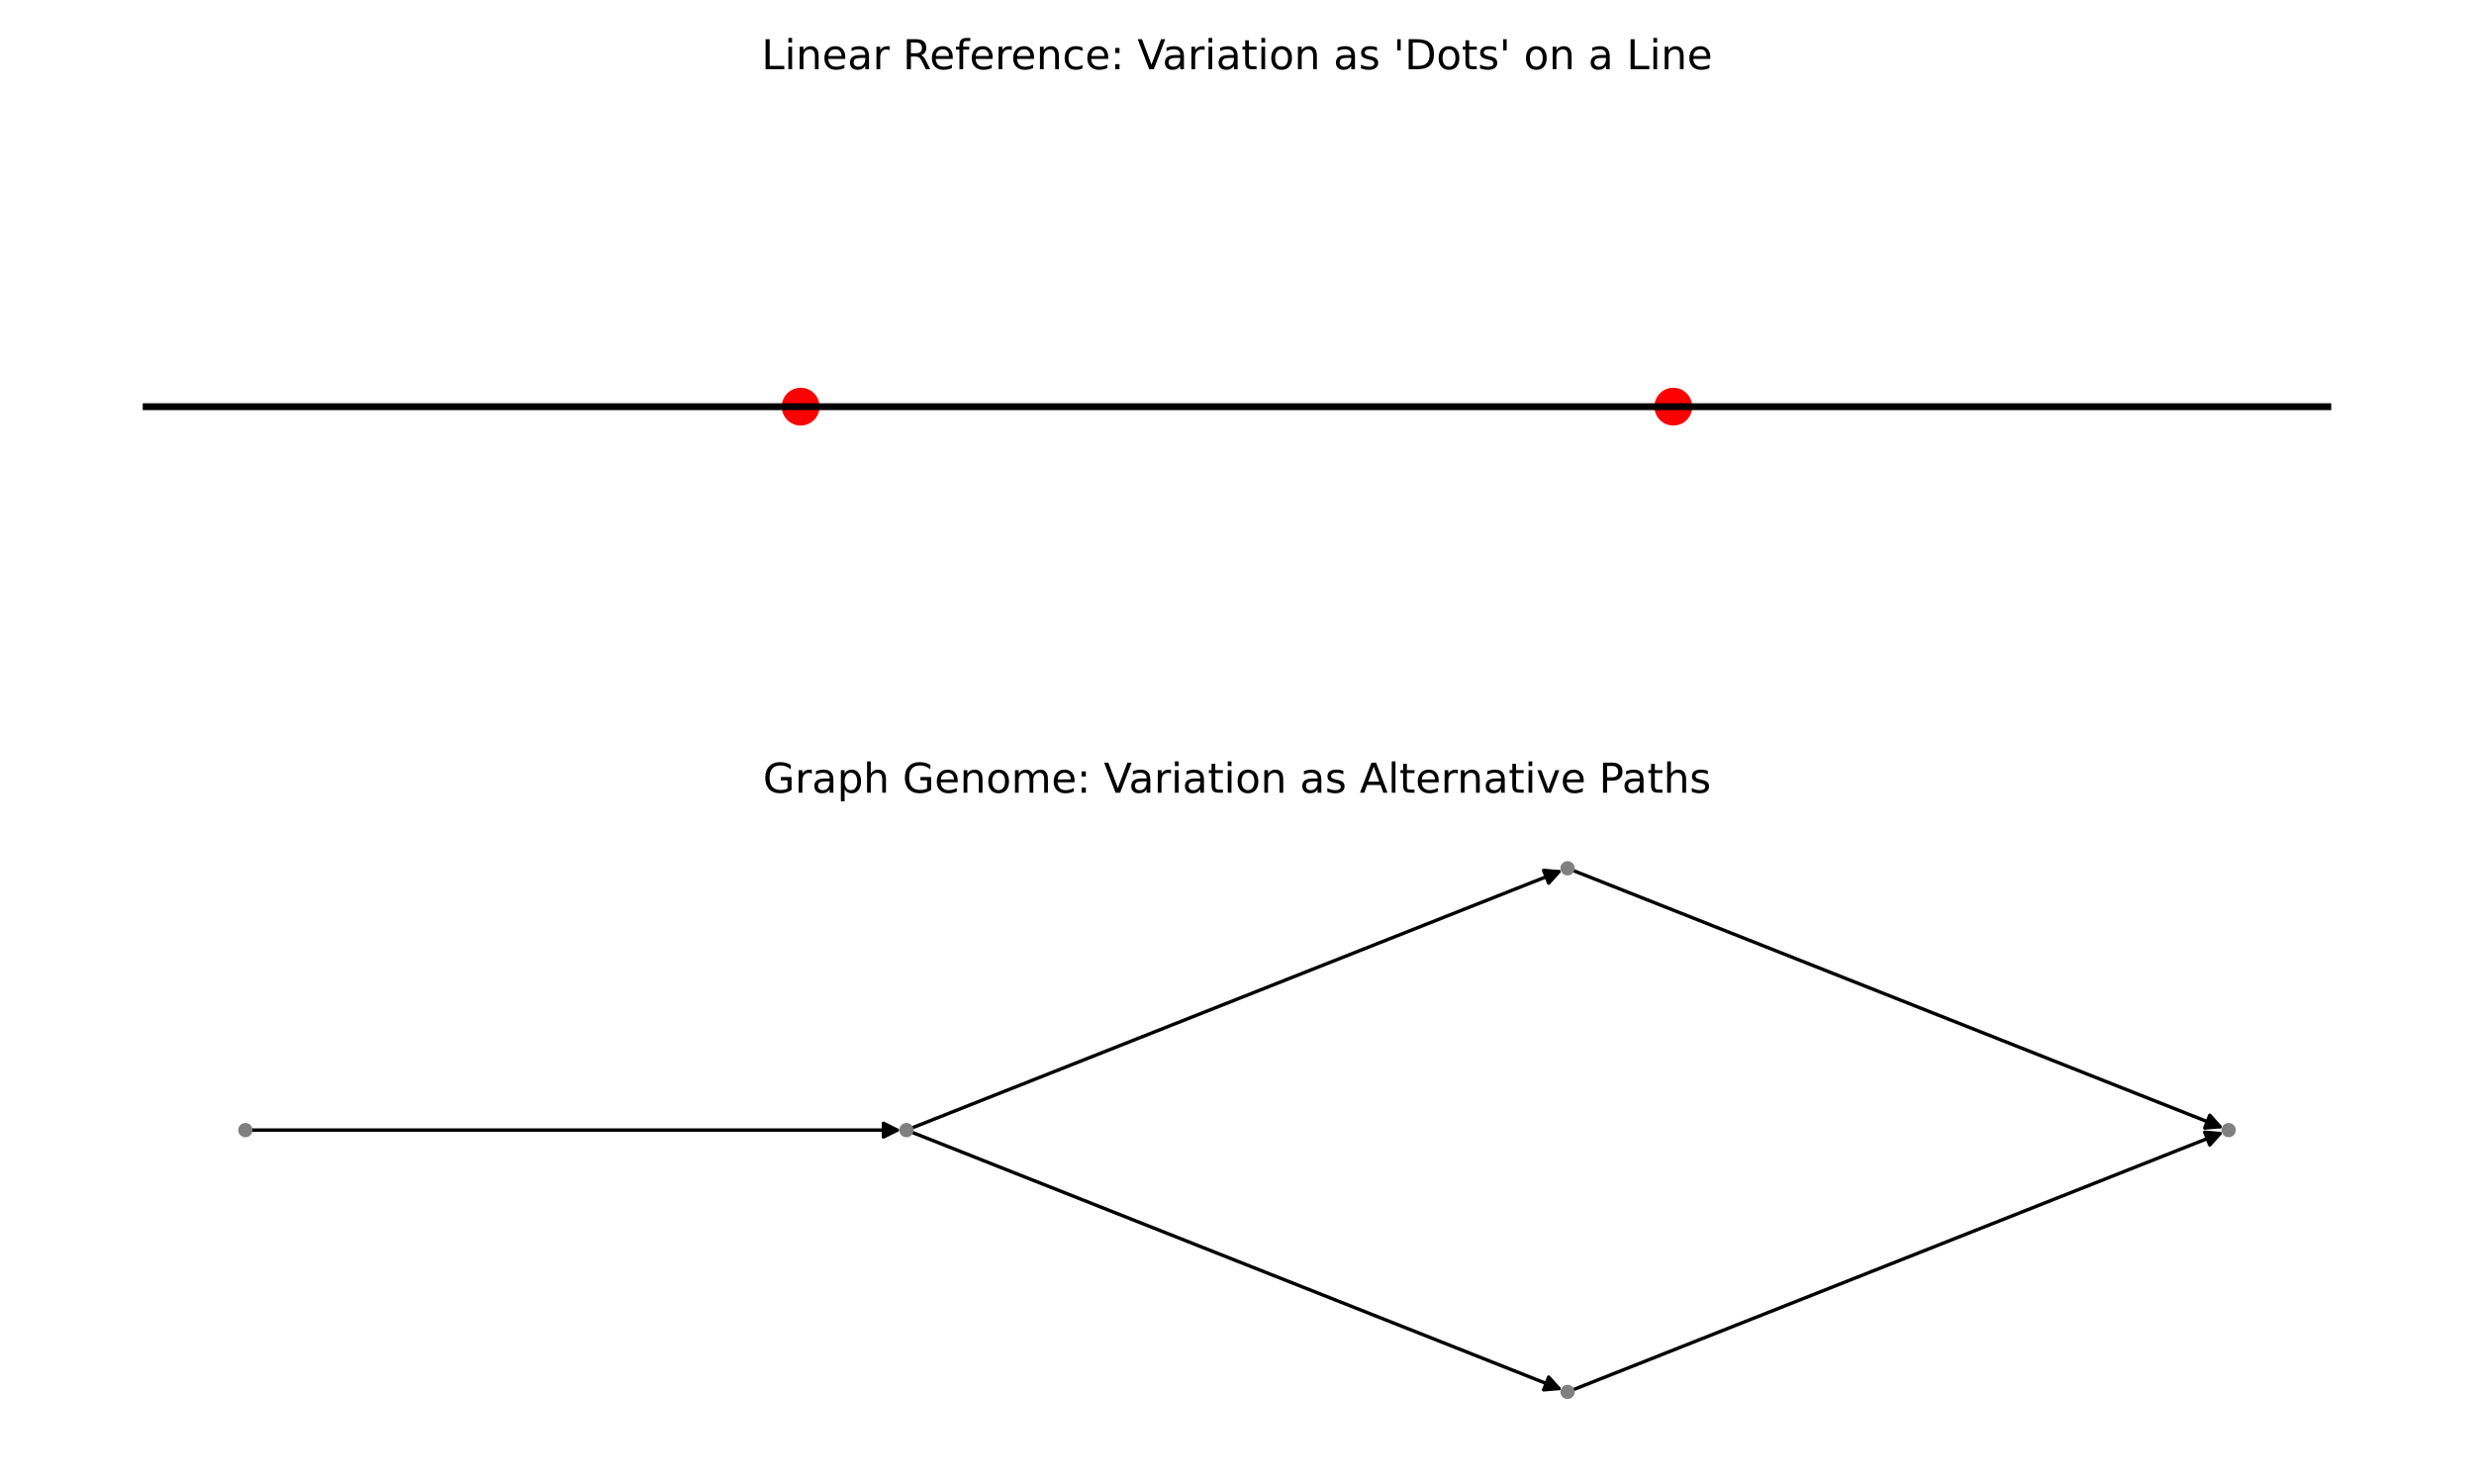
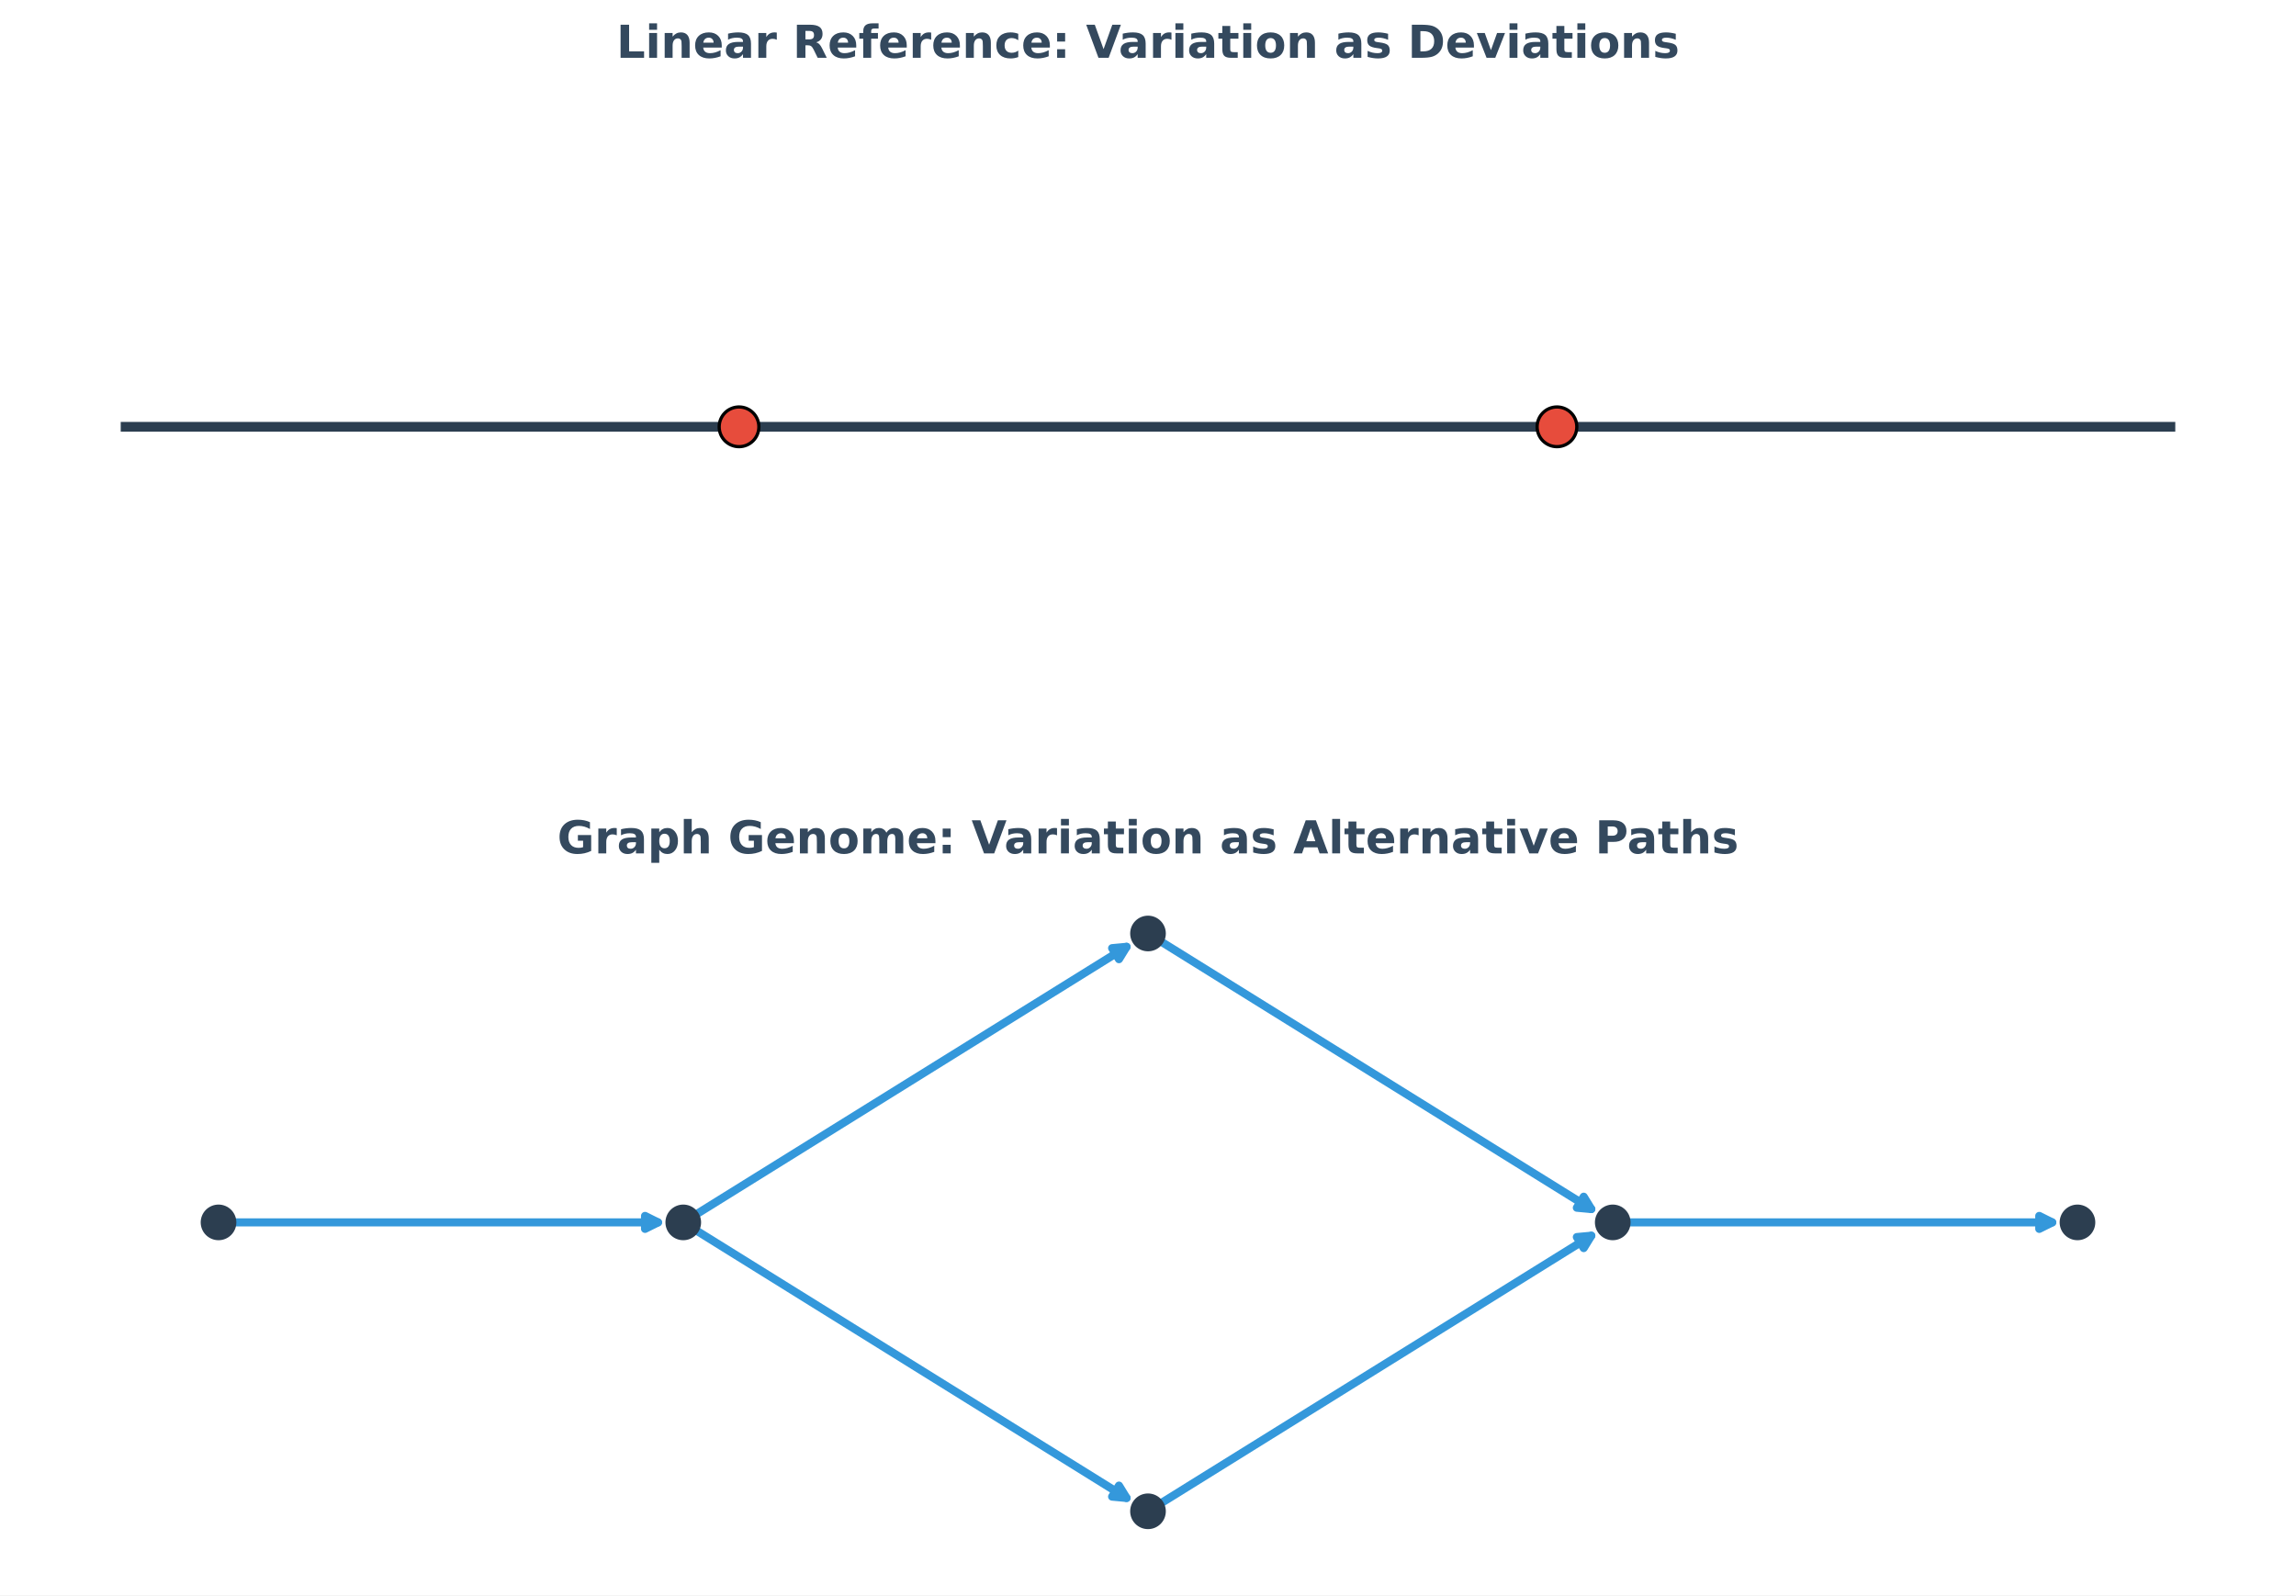
- <svg xmlns="http://www.w3.org/2000/svg" xmlns:xlink="http://www.w3.org/1999/xlink" width="720pt" height="432pt" viewBox="0 0 720 432" version="1.1">
+ <svg xmlns="http://www.w3.org/2000/svg" xmlns:xlink="http://www.w3.org/1999/xlink" width="708.48pt" height="492.318pt" viewBox="0 0 708.48 492.318" version="1.1">
  <defs>
    <style type="text/css">*{stroke-linejoin: round; stroke-linecap: butt}</style>
  </defs>
  <g id="figure_1">
    <g id="patch_1">
-       <path d="M 0 432  L 720 432  L 720 0  L 0 0  z " style="fill: #ffffff" />
+       <path d="M 0 492.318  L 708.48 492.318  L 708.48 0  L 0 0  z " style="fill: #ffffff" />
    </g>
    <g id="axes_1">
+       <g id="line2d_1">
+         <path d="M 38.749 131.718  L 669.731 131.718  " clip-path="url(#pd7828f6d5e)" style="fill: none; stroke: #2c3e50; stroke-width: 3; stroke-linecap: square" />
+       </g>
      <g id="PathCollection_1">
        <defs>
-           <path id="m33a88843bc" d="M 0 5  C 1.326 5 2.598 4.473 3.536 3.536  C 4.473 2.598 5 1.326 5 0  C 5 -1.326 4.473 -2.598 3.536 -3.536  C 2.598 -4.473 1.326 -5 0 -5  C -1.326 -5 -2.598 -4.473 -3.536 -3.536  C -4.473 -2.598 -5 -1.326 -5 0  C -5 1.326 -4.473 2.598 -3.536 3.536  C -2.598 4.473 -1.326 5 0 5  z " style="stroke: #ff0000" />
+           <path id="me99978d511" d="M 0 6.124  C 1.624 6.124 3.182 5.478 4.33 4.33  C 5.478 3.182 6.124 1.624 6.124 0  C 6.124 -1.624 5.478 -3.182 4.33 -4.33  C 3.182 -5.478 1.624 -6.124 0 -6.124  C -1.624 -6.124 -3.182 -5.478 -4.33 -4.33  C -5.478 -3.182 -6.124 -1.624 -6.124 0  C -6.124 1.624 -5.478 3.182 -4.33 4.33  C -3.182 5.478 -1.624 6.124 0 6.124  z " style="stroke: #000000" />
        </defs>
-         <g clip-path="url(#pdeb695f15d)">
-           <use xlink:href="#m33a88843bc" x="233.018" y="118.38" style="fill: #ff0000; stroke: #ff0000" />
-           <use xlink:href="#m33a88843bc" x="486.982" y="118.38" style="fill: #ff0000; stroke: #ff0000" />
+         <g clip-path="url(#pd7828f6d5e)">
+           <use xlink:href="#me99978d511" x="228.044" y="131.718" style="fill: #e74c3c; stroke: #000000" />
+           <use xlink:href="#me99978d511" x="480.436" y="131.718" style="fill: #e74c3c; stroke: #000000" />
        </g>
      </g>
-       <g id="line2d_1">
-         <path d="M 42.545 118.38  L 677.455 118.38  " clip-path="url(#pdeb695f15d)" style="fill: none; stroke: #000000; stroke-width: 2; stroke-linecap: square" />
-       </g>
      <g id="text_1">
-         <g transform="translate(221.6269 20.16) scale(0.12 -0.12)">
+         <g style="fill: #34495e" transform="translate(190.2059 17.83781) scale(0.14 -0.14)">
          <defs>
-             <path id="DejaVuSans-4c" d="M 628 4666  L 1259 4666  L 1259 531  L 3531 531  L 3531 0  L 628 0  L 628 4666  z " transform="scale(0.015625)" />
-             <path id="DejaVuSans-69" d="M 603 3500  L 1178 3500  L 1178 0  L 603 0  L 603 3500  z M 603 4863  L 1178 4863  L 1178 4134  L 603 4134  L 603 4863  z " transform="scale(0.015625)" />
-             <path id="DejaVuSans-6e" d="M 3513 2113  L 3513 0  L 2938 0  L 2938 2094  Q 2938 2591 2744 2837  Q 2550 3084 2163 3084  Q 1697 3084 1428 2787  Q 1159 2491 1159 1978  L 1159 0  L 581 0  L 581 3500  L 1159 3500  L 1159 2956  Q 1366 3272 1645 3428  Q 1925 3584 2291 3584  Q 2894 3584 3203 3211  Q 3513 2838 3513 2113  z " transform="scale(0.015625)" />
-             <path id="DejaVuSans-65" d="M 3597 1894  L 3597 1613  L 953 1613  Q 991 1019 1311 708  Q 1631 397 2203 397  Q 2534 397 2845 478  Q 3156 559 3463 722  L 3463 178  Q 3153 47 2828 -22  Q 2503 -91 2169 -91  Q 1331 -91 842 396  Q 353 884 353 1716  Q 353 2575 817 3079  Q 1281 3584 2069 3584  Q 2775 3584 3186 3129  Q 3597 2675 3597 1894  z M 3022 2063  Q 3016 2534 2758 2815  Q 2500 3097 2075 3097  Q 1594 3097 1305 2825  Q 1016 2553 972 2059  L 3022 2063  z " transform="scale(0.015625)" />
-             <path id="DejaVuSans-61" d="M 2194 1759  Q 1497 1759 1228 1600  Q 959 1441 959 1056  Q 959 750 1161 570  Q 1363 391 1709 391  Q 2188 391 2477 730  Q 2766 1069 2766 1631  L 2766 1759  L 2194 1759  z M 3341 1997  L 3341 0  L 2766 0  L 2766 531  Q 2569 213 2275 61  Q 1981 -91 1556 -91  Q 1019 -91 701 211  Q 384 513 384 1019  Q 384 1609 779 1909  Q 1175 2209 1959 2209  L 2766 2209  L 2766 2266  Q 2766 2663 2505 2880  Q 2244 3097 1772 3097  Q 1472 3097 1187 3025  Q 903 2953 641 2809  L 641 3341  Q 956 3463 1253 3523  Q 1550 3584 1831 3584  Q 2591 3584 2966 3190  Q 3341 2797 3341 1997  z " transform="scale(0.015625)" />
-             <path id="DejaVuSans-72" d="M 2631 2963  Q 2534 3019 2420 3045  Q 2306 3072 2169 3072  Q 1681 3072 1420 2755  Q 1159 2438 1159 1844  L 1159 0  L 581 0  L 581 3500  L 1159 3500  L 1159 2956  Q 1341 3275 1631 3429  Q 1922 3584 2338 3584  Q 2397 3584 2469 3576  Q 2541 3569 2628 3553  L 2631 2963  z " transform="scale(0.015625)" />
-             <path id="DejaVuSans-20" transform="scale(0.015625)" />
-             <path id="DejaVuSans-52" d="M 2841 2188  Q 3044 2119 3236 1894  Q 3428 1669 3622 1275  L 4263 0  L 3584 0  L 2988 1197  Q 2756 1666 2539 1819  Q 2322 1972 1947 1972  L 1259 1972  L 1259 0  L 628 0  L 628 4666  L 2053 4666  Q 2853 4666 3247 4331  Q 3641 3997 3641 3322  Q 3641 2881 3436 2590  Q 3231 2300 2841 2188  z M 1259 4147  L 1259 2491  L 2053 2491  Q 2509 2491 2742 2702  Q 2975 2913 2975 3322  Q 2975 3731 2742 3939  Q 2509 4147 2053 4147  L 1259 4147  z " transform="scale(0.015625)" />
-             <path id="DejaVuSans-66" d="M 2375 4863  L 2375 4384  L 1825 4384  Q 1516 4384 1395 4259  Q 1275 4134 1275 3809  L 1275 3500  L 2222 3500  L 2222 3053  L 1275 3053  L 1275 0  L 697 0  L 697 3053  L 147 3053  L 147 3500  L 697 3500  L 697 3744  Q 697 4328 969 4595  Q 1241 4863 1831 4863  L 2375 4863  z " transform="scale(0.015625)" />
-             <path id="DejaVuSans-63" d="M 3122 3366  L 3122 2828  Q 2878 2963 2633 3030  Q 2388 3097 2138 3097  Q 1578 3097 1268 2742  Q 959 2388 959 1747  Q 959 1106 1268 751  Q 1578 397 2138 397  Q 2388 397 2633 464  Q 2878 531 3122 666  L 3122 134  Q 2881 22 2623 -34  Q 2366 -91 2075 -91  Q 1284 -91 818 406  Q 353 903 353 1747  Q 353 2603 823 3093  Q 1294 3584 2113 3584  Q 2378 3584 2631 3529  Q 2884 3475 3122 3366  z " transform="scale(0.015625)" />
-             <path id="DejaVuSans-3a" d="M 750 794  L 1409 794  L 1409 0  L 750 0  L 750 794  z M 750 3309  L 1409 3309  L 1409 2516  L 750 2516  L 750 3309  z " transform="scale(0.015625)" />
-             <path id="DejaVuSans-56" d="M 1831 0  L 50 4666  L 709 4666  L 2188 738  L 3669 4666  L 4325 4666  L 2547 0  L 1831 0  z " transform="scale(0.015625)" />
-             <path id="DejaVuSans-74" d="M 1172 4494  L 1172 3500  L 2356 3500  L 2356 3053  L 1172 3053  L 1172 1153  Q 1172 725 1289 603  Q 1406 481 1766 481  L 2356 481  L 2356 0  L 1766 0  Q 1100 0 847 248  Q 594 497 594 1153  L 594 3053  L 172 3053  L 172 3500  L 594 3500  L 594 4494  L 1172 4494  z " transform="scale(0.015625)" />
-             <path id="DejaVuSans-6f" d="M 1959 3097  Q 1497 3097 1228 2736  Q 959 2375 959 1747  Q 959 1119 1226 758  Q 1494 397 1959 397  Q 2419 397 2687 759  Q 2956 1122 2956 1747  Q 2956 2369 2687 2733  Q 2419 3097 1959 3097  z M 1959 3584  Q 2709 3584 3137 3096  Q 3566 2609 3566 1747  Q 3566 888 3137 398  Q 2709 -91 1959 -91  Q 1206 -91 779 398  Q 353 888 353 1747  Q 353 2609 779 3096  Q 1206 3584 1959 3584  z " transform="scale(0.015625)" />
-             <path id="DejaVuSans-73" d="M 2834 3397  L 2834 2853  Q 2591 2978 2328 3040  Q 2066 3103 1784 3103  Q 1356 3103 1142 2972  Q 928 2841 928 2578  Q 928 2378 1081 2264  Q 1234 2150 1697 2047  L 1894 2003  Q 2506 1872 2764 1633  Q 3022 1394 3022 966  Q 3022 478 2636 193  Q 2250 -91 1575 -91  Q 1294 -91 989 -36  Q 684 19 347 128  L 347 722  Q 666 556 975 473  Q 1284 391 1588 391  Q 1994 391 2212 530  Q 2431 669 2431 922  Q 2431 1156 2273 1281  Q 2116 1406 1581 1522  L 1381 1569  Q 847 1681 609 1914  Q 372 2147 372 2553  Q 372 3047 722 3315  Q 1072 3584 1716 3584  Q 2034 3584 2315 3537  Q 2597 3491 2834 3397  z " transform="scale(0.015625)" />
-             <path id="DejaVuSans-27" d="M 1147 4666  L 1147 2931  L 616 2931  L 616 4666  L 1147 4666  z " transform="scale(0.015625)" />
-             <path id="DejaVuSans-44" d="M 1259 4147  L 1259 519  L 2022 519  Q 2988 519 3436 956  Q 3884 1394 3884 2338  Q 3884 3275 3436 3711  Q 2988 4147 2022 4147  L 1259 4147  z M 628 4666  L 1925 4666  Q 3281 4666 3915 4102  Q 4550 3538 4550 2338  Q 4550 1131 3912 565  Q 3275 0 1925 0  L 628 0  L 628 4666  z " transform="scale(0.015625)" />
+             <path id="DejaVuSans-Bold-4c" d="M 588 4666  L 1791 4666  L 1791 909  L 3903 909  L 3903 0  L 588 0  L 588 4666  z " transform="scale(0.015625)" />
+             <path id="DejaVuSans-Bold-69" d="M 538 3500  L 1656 3500  L 1656 0  L 538 0  L 538 3500  z M 538 4863  L 1656 4863  L 1656 3950  L 538 3950  L 538 4863  z " transform="scale(0.015625)" />
+             <path id="DejaVuSans-Bold-6e" d="M 4056 2131  L 4056 0  L 2931 0  L 2931 347  L 2931 1631  Q 2931 2084 2911 2256  Q 2891 2428 2841 2509  Q 2775 2619 2662 2680  Q 2550 2741 2406 2741  Q 2056 2741 1856 2470  Q 1656 2200 1656 1722  L 1656 0  L 538 0  L 538 3500  L 1656 3500  L 1656 2988  Q 1909 3294 2193 3439  Q 2478 3584 2822 3584  Q 3428 3584 3742 3212  Q 4056 2841 4056 2131  z " transform="scale(0.015625)" />
+             <path id="DejaVuSans-Bold-65" d="M 4031 1759  L 4031 1441  L 1416 1441  Q 1456 1047 1700 850  Q 1944 653 2381 653  Q 2734 653 3104 758  Q 3475 863 3866 1075  L 3866 213  Q 3469 63 3072 -14  Q 2675 -91 2278 -91  Q 1328 -91 801 392  Q 275 875 275 1747  Q 275 2603 792 3093  Q 1309 3584 2216 3584  Q 3041 3584 3536 3087  Q 4031 2591 4031 1759  z M 2881 2131  Q 2881 2450 2695 2645  Q 2509 2841 2209 2841  Q 1884 2841 1681 2658  Q 1478 2475 1428 2131  L 2881 2131  z " transform="scale(0.015625)" />
+             <path id="DejaVuSans-Bold-61" d="M 2106 1575  Q 1756 1575 1579 1456  Q 1403 1338 1403 1106  Q 1403 894 1545 773  Q 1688 653 1941 653  Q 2256 653 2472 879  Q 2688 1106 2688 1447  L 2688 1575  L 2106 1575  z M 3816 1997  L 3816 0  L 2688 0  L 2688 519  Q 2463 200 2181 54  Q 1900 -91 1497 -91  Q 953 -91 614 226  Q 275 544 275 1050  Q 275 1666 698 1953  Q 1122 2241 2028 2241  L 2688 2241  L 2688 2328  Q 2688 2594 2478 2717  Q 2269 2841 1825 2841  Q 1466 2841 1156 2769  Q 847 2697 581 2553  L 581 3406  Q 941 3494 1303 3539  Q 1666 3584 2028 3584  Q 2975 3584 3395 3211  Q 3816 2838 3816 1997  z " transform="scale(0.015625)" />
+             <path id="DejaVuSans-Bold-72" d="M 3138 2547  Q 2991 2616 2845 2648  Q 2700 2681 2553 2681  Q 2122 2681 1889 2404  Q 1656 2128 1656 1613  L 1656 0  L 538 0  L 538 3500  L 1656 3500  L 1656 2925  Q 1872 3269 2151 3426  Q 2431 3584 2822 3584  Q 2878 3584 2943 3579  Q 3009 3575 3134 3559  L 3138 2547  z " transform="scale(0.015625)" />
+             <path id="DejaVuSans-Bold-20" transform="scale(0.015625)" />
+             <path id="DejaVuSans-Bold-52" d="M 2297 2597  Q 2675 2597 2839 2737  Q 3003 2878 3003 3200  Q 3003 3519 2839 3656  Q 2675 3794 2297 3794  L 1791 3794  L 1791 2597  L 2297 2597  z M 1791 1766  L 1791 0  L 588 0  L 588 4666  L 2425 4666  Q 3347 4666 3776 4356  Q 4206 4047 4206 3378  Q 4206 2916 3982 2619  Q 3759 2322 3309 2181  Q 3556 2125 3751 1926  Q 3947 1728 4147 1325  L 4800 0  L 3519 0  L 2950 1159  Q 2778 1509 2601 1637  Q 2425 1766 2131 1766  L 1791 1766  z " transform="scale(0.015625)" />
+             <path id="DejaVuSans-Bold-66" d="M 2841 4863  L 2841 4128  L 2222 4128  Q 1984 4128 1890 4042  Q 1797 3956 1797 3744  L 1797 3500  L 2753 3500  L 2753 2700  L 1797 2700  L 1797 0  L 678 0  L 678 2700  L 122 2700  L 122 3500  L 678 3500  L 678 3744  Q 678 4316 997 4589  Q 1316 4863 1984 4863  L 2841 4863  z " transform="scale(0.015625)" />
+             <path id="DejaVuSans-Bold-63" d="M 3366 3391  L 3366 2478  Q 3138 2634 2908 2709  Q 2678 2784 2431 2784  Q 1963 2784 1702 2511  Q 1441 2238 1441 1747  Q 1441 1256 1702 982  Q 1963 709 2431 709  Q 2694 709 2930 787  Q 3166 866 3366 1019  L 3366 103  Q 3103 6 2833 -42  Q 2563 -91 2291 -91  Q 1344 -91 809 395  Q 275 881 275 1747  Q 275 2613 809 3098  Q 1344 3584 2291 3584  Q 2566 3584 2833 3536  Q 3100 3488 3366 3391  z " transform="scale(0.015625)" />
+             <path id="DejaVuSans-Bold-3a" d="M 716 3500  L 1844 3500  L 1844 2291  L 716 2291  L 716 3500  z M 716 1209  L 1844 1209  L 1844 0  L 716 0  L 716 1209  z " transform="scale(0.015625)" />
+             <path id="DejaVuSans-Bold-56" d="M 31 4666  L 1241 4666  L 2478 1222  L 3713 4666  L 4922 4666  L 3194 0  L 1759 0  L 31 4666  z " transform="scale(0.015625)" />
+             <path id="DejaVuSans-Bold-74" d="M 1759 4494  L 1759 3500  L 2913 3500  L 2913 2700  L 1759 2700  L 1759 1216  Q 1759 972 1856 886  Q 1953 800 2241 800  L 2816 800  L 2816 0  L 1856 0  Q 1194 0 917 276  Q 641 553 641 1216  L 641 2700  L 84 2700  L 84 3500  L 641 3500  L 641 4494  L 1759 4494  z " transform="scale(0.015625)" />
+             <path id="DejaVuSans-Bold-6f" d="M 2203 2784  Q 1831 2784 1636 2517  Q 1441 2250 1441 1747  Q 1441 1244 1636 976  Q 1831 709 2203 709  Q 2569 709 2762 976  Q 2956 1244 2956 1747  Q 2956 2250 2762 2517  Q 2569 2784 2203 2784  z M 2203 3584  Q 3106 3584 3614 3096  Q 4122 2609 4122 1747  Q 4122 884 3614 396  Q 3106 -91 2203 -91  Q 1297 -91 786 396  Q 275 884 275 1747  Q 275 2609 786 3096  Q 1297 3584 2203 3584  z " transform="scale(0.015625)" />
+             <path id="DejaVuSans-Bold-73" d="M 3272 3391  L 3272 2541  Q 2913 2691 2578 2766  Q 2244 2841 1947 2841  Q 1628 2841 1473 2761  Q 1319 2681 1319 2516  Q 1319 2381 1436 2309  Q 1553 2238 1856 2203  L 2053 2175  Q 2913 2066 3209 1816  Q 3506 1566 3506 1031  Q 3506 472 3093 190  Q 2681 -91 1863 -91  Q 1516 -91 1145 -36  Q 775 19 384 128  L 384 978  Q 719 816 1070 734  Q 1422 653 1784 653  Q 2113 653 2278 743  Q 2444 834 2444 1013  Q 2444 1163 2330 1236  Q 2216 1309 1875 1350  L 1678 1375  Q 931 1469 631 1722  Q 331 1975 331 2491  Q 331 3047 712 3315  Q 1094 3584 1881 3584  Q 2191 3584 2531 3537  Q 2872 3491 3272 3391  z " transform="scale(0.015625)" />
+             <path id="DejaVuSans-Bold-44" d="M 1791 3756  L 1791 909  L 2222 909  Q 2959 909 3348 1275  Q 3738 1641 3738 2338  Q 3738 3031 3350 3393  Q 2963 3756 2222 3756  L 1791 3756  z M 588 4666  L 1856 4666  Q 2919 4666 3439 4514  Q 3959 4363 4331 4000  Q 4659 3684 4818 3271  Q 4978 2859 4978 2338  Q 4978 1809 4818 1395  Q 4659 981 4331 666  Q 3956 303 3431 151  Q 2906 0 1856 0  L 588 0  L 588 4666  z " transform="scale(0.015625)" />
+             <path id="DejaVuSans-Bold-76" d="M 97 3500  L 1216 3500  L 2088 1081  L 2956 3500  L 4078 3500  L 2700 0  L 1472 0  L 97 3500  z " transform="scale(0.015625)" />
          </defs>
-           <use xlink:href="#DejaVuSans-4c" />
-           <use xlink:href="#DejaVuSans-69" transform="translate(55.71289 0)" />
-           <use xlink:href="#DejaVuSans-6e" transform="translate(83.49609 0)" />
-           <use xlink:href="#DejaVuSans-65" transform="translate(146.875 0)" />
-           <use xlink:href="#DejaVuSans-61" transform="translate(208.3984 0)" />
-           <use xlink:href="#DejaVuSans-72" transform="translate(269.6777 0)" />
-           <use xlink:href="#DejaVuSans-20" transform="translate(310.791 0)" />
-           <use xlink:href="#DejaVuSans-52" transform="translate(342.5781 0)" />
-           <use xlink:href="#DejaVuSans-65" transform="translate(407.5605 0)" />
-           <use xlink:href="#DejaVuSans-66" transform="translate(469.084 0)" />
-           <use xlink:href="#DejaVuSans-65" transform="translate(504.2891 0)" />
-           <use xlink:href="#DejaVuSans-72" transform="translate(565.8125 0)" />
-           <use xlink:href="#DejaVuSans-65" transform="translate(604.6758 0)" />
-           <use xlink:href="#DejaVuSans-6e" transform="translate(666.1992 0)" />
-           <use xlink:href="#DejaVuSans-63" transform="translate(729.5781 0)" />
-           <use xlink:href="#DejaVuSans-65" transform="translate(784.5586 0)" />
-           <use xlink:href="#DejaVuSans-3a" transform="translate(846.082 0)" />
-           <use xlink:href="#DejaVuSans-20" transform="translate(879.7734 0)" />
-           <use xlink:href="#DejaVuSans-56" transform="translate(911.5605 0)" />
-           <use xlink:href="#DejaVuSans-61" transform="translate(972.2188 0)" />
-           <use xlink:href="#DejaVuSans-72" transform="translate(1033.498 0)" />
-           <use xlink:href="#DejaVuSans-69" transform="translate(1074.611 0)" />
-           <use xlink:href="#DejaVuSans-61" transform="translate(1102.395 0)" />
-           <use xlink:href="#DejaVuSans-74" transform="translate(1163.674 0)" />
-           <use xlink:href="#DejaVuSans-69" transform="translate(1202.883 0)" />
-           <use xlink:href="#DejaVuSans-6f" transform="translate(1230.666 0)" />
-           <use xlink:href="#DejaVuSans-6e" transform="translate(1291.848 0)" />
-           <use xlink:href="#DejaVuSans-20" transform="translate(1355.227 0)" />
-           <use xlink:href="#DejaVuSans-61" transform="translate(1387.014 0)" />
-           <use xlink:href="#DejaVuSans-73" transform="translate(1448.293 0)" />
-           <use xlink:href="#DejaVuSans-20" transform="translate(1500.393 0)" />
-           <use xlink:href="#DejaVuSans-27" transform="translate(1532.18 0)" />
-           <use xlink:href="#DejaVuSans-44" transform="translate(1559.67 0)" />
-           <use xlink:href="#DejaVuSans-6f" transform="translate(1636.672 0)" />
-           <use xlink:href="#DejaVuSans-74" transform="translate(1697.854 0)" />
-           <use xlink:href="#DejaVuSans-73" transform="translate(1737.062 0)" />
-           <use xlink:href="#DejaVuSans-27" transform="translate(1789.162 0)" />
-           <use xlink:href="#DejaVuSans-20" transform="translate(1816.652 0)" />
-           <use xlink:href="#DejaVuSans-6f" transform="translate(1848.439 0)" />
-           <use xlink:href="#DejaVuSans-6e" transform="translate(1909.621 0)" />
-           <use xlink:href="#DejaVuSans-20" transform="translate(1973 0)" />
-           <use xlink:href="#DejaVuSans-61" transform="translate(2004.787 0)" />
-           <use xlink:href="#DejaVuSans-20" transform="translate(2066.066 0)" />
-           <use xlink:href="#DejaVuSans-4c" transform="translate(2097.854 0)" />
-           <use xlink:href="#DejaVuSans-69" transform="translate(2153.566 0)" />
-           <use xlink:href="#DejaVuSans-6e" transform="translate(2181.35 0)" />
-           <use xlink:href="#DejaVuSans-65" transform="translate(2244.729 0)" />
+           <use xlink:href="#DejaVuSans-Bold-4c" />
+           <use xlink:href="#DejaVuSans-Bold-69" transform="translate(63.7207 0)" />
+           <use xlink:href="#DejaVuSans-Bold-6e" transform="translate(97.99805 0)" />
+           <use xlink:href="#DejaVuSans-Bold-65" transform="translate(169.1895 0)" />
+           <use xlink:href="#DejaVuSans-Bold-61" transform="translate(237.0117 0)" />
+           <use xlink:href="#DejaVuSans-Bold-72" transform="translate(304.4922 0)" />
+           <use xlink:href="#DejaVuSans-Bold-20" transform="translate(353.8086 0)" />
+           <use xlink:href="#DejaVuSans-Bold-52" transform="translate(388.623 0)" />
+           <use xlink:href="#DejaVuSans-Bold-65" transform="translate(465.625 0)" />
+           <use xlink:href="#DejaVuSans-Bold-66" transform="translate(533.4473 0)" />
+           <use xlink:href="#DejaVuSans-Bold-65" transform="translate(576.9531 0)" />
+           <use xlink:href="#DejaVuSans-Bold-72" transform="translate(644.7754 0)" />
+           <use xlink:href="#DejaVuSans-Bold-65" transform="translate(694.0918 0)" />
+           <use xlink:href="#DejaVuSans-Bold-6e" transform="translate(761.9141 0)" />
+           <use xlink:href="#DejaVuSans-Bold-63" transform="translate(833.1055 0)" />
+           <use xlink:href="#DejaVuSans-Bold-65" transform="translate(892.3828 0)" />
+           <use xlink:href="#DejaVuSans-Bold-3a" transform="translate(960.2051 0)" />
+           <use xlink:href="#DejaVuSans-Bold-20" transform="translate(1000.195 0)" />
+           <use xlink:href="#DejaVuSans-Bold-56" transform="translate(1035.01 0)" />
+           <use xlink:href="#DejaVuSans-Bold-61" transform="translate(1106.902 0)" />
+           <use xlink:href="#DejaVuSans-Bold-72" transform="translate(1174.383 0)" />
+           <use xlink:href="#DejaVuSans-Bold-69" transform="translate(1223.699 0)" />
+           <use xlink:href="#DejaVuSans-Bold-61" transform="translate(1257.977 0)" />
+           <use xlink:href="#DejaVuSans-Bold-74" transform="translate(1325.457 0)" />
+           <use xlink:href="#DejaVuSans-Bold-69" transform="translate(1373.26 0)" />
+           <use xlink:href="#DejaVuSans-Bold-6f" transform="translate(1407.537 0)" />
+           <use xlink:href="#DejaVuSans-Bold-6e" transform="translate(1476.238 0)" />
+           <use xlink:href="#DejaVuSans-Bold-20" transform="translate(1547.43 0)" />
+           <use xlink:href="#DejaVuSans-Bold-61" transform="translate(1582.244 0)" />
+           <use xlink:href="#DejaVuSans-Bold-73" transform="translate(1649.725 0)" />
+           <use xlink:href="#DejaVuSans-Bold-20" transform="translate(1709.246 0)" />
+           <use xlink:href="#DejaVuSans-Bold-44" transform="translate(1744.061 0)" />
+           <use xlink:href="#DejaVuSans-Bold-65" transform="translate(1827.068 0)" />
+           <use xlink:href="#DejaVuSans-Bold-76" transform="translate(1894.891 0)" />
+           <use xlink:href="#DejaVuSans-Bold-69" transform="translate(1960.076 0)" />
+           <use xlink:href="#DejaVuSans-Bold-61" transform="translate(1994.354 0)" />
+           <use xlink:href="#DejaVuSans-Bold-74" transform="translate(2061.834 0)" />
+           <use xlink:href="#DejaVuSans-Bold-69" transform="translate(2109.637 0)" />
+           <use xlink:href="#DejaVuSans-Bold-6f" transform="translate(2143.914 0)" />
+           <use xlink:href="#DejaVuSans-Bold-6e" transform="translate(2212.615 0)" />
+           <use xlink:href="#DejaVuSans-Bold-73" transform="translate(2283.807 0)" />
        </g>
      </g>
    </g>
    <g id="axes_2">
      <g id="patch_2">
-         <path d="M 72.987 328.98  Q 167.604 328.98 261.103 328.98  " clip-path="url(#p61315ba4aa)" style="fill: none; stroke: #000000; stroke-linecap: round" />
-         <path d="M 257.103 326.98  L 261.103 328.98  L 257.103 330.98  z " clip-path="url(#p61315ba4aa)" style="stroke: #000000; stroke-linecap: round" />
+         <path d="M 72.432 377.238  Q 139.135 377.238 203.043 377.238  " clip-path="url(#pda736293ab)" style="fill: none; stroke: #3498db; stroke-width: 2.5; stroke-linecap: round" />
+         <path d="M 199.043 375.238  L 203.043 377.238  L 199.043 379.238  z " clip-path="url(#pda736293ab)" style="fill: #3498db; stroke: #3498db; stroke-width: 2.5; stroke-linecap: round" />
      </g>
      <g id="patch_3">
-         <path d="M 265.272 328.397  Q 360 290.873 453.688 253.76  " clip-path="url(#p61315ba4aa)" style="fill: none; stroke: #000000; stroke-linecap: round" />
-         <path d="M 449.232 253.373  L 453.688 253.76  L 450.705 257.092  z " clip-path="url(#p61315ba4aa)" style="stroke: #000000; stroke-linecap: round" />
+         <path d="M 215.082 374.597  Q 282.539 332.658 347.622 292.196  " clip-path="url(#pda736293ab)" style="fill: none; stroke: #3498db; stroke-width: 2.5; stroke-linecap: round" />
+         <path d="M 343.169 292.609  L 347.622 292.196  L 345.281 296.006  z " clip-path="url(#pda736293ab)" style="fill: #3498db; stroke: #3498db; stroke-width: 2.5; stroke-linecap: round" />
      </g>
      <g id="patch_4">
-         <path d="M 265.272 329.563  Q 360 367.087 453.688 404.2  " clip-path="url(#p61315ba4aa)" style="fill: none; stroke: #000000; stroke-linecap: round" />
-         <path d="M 450.705 400.868  L 453.688 404.2  L 449.232 404.587  z " clip-path="url(#p61315ba4aa)" style="stroke: #000000; stroke-linecap: round" />
+         <path d="M 215.082 379.878  Q 282.539 421.817 347.622 462.28  " clip-path="url(#pda736293ab)" style="fill: none; stroke: #3498db; stroke-width: 2.5; stroke-linecap: round" />
+         <path d="M 345.281 458.47  L 347.622 462.28  L 343.169 461.867  z " clip-path="url(#pda736293ab)" style="fill: #3498db; stroke: #3498db; stroke-width: 2.5; stroke-linecap: round" />
      </g>
      <g id="patch_5">
-         <path d="M 457.669 253.348  Q 552.396 290.872 646.084 327.985  " clip-path="url(#p61315ba4aa)" style="fill: none; stroke: #000000; stroke-linecap: round" />
-         <path d="M 643.102 324.653  L 646.084 327.985  L 641.629 328.372  z " clip-path="url(#p61315ba4aa)" style="stroke: #000000; stroke-linecap: round" />
+         <path d="M 358.487 290.721  Q 425.944 332.66 491.027 373.123  " clip-path="url(#pda736293ab)" style="fill: none; stroke: #3498db; stroke-width: 2.5; stroke-linecap: round" />
+         <path d="M 488.686 369.313  L 491.027 373.123  L 486.574 372.71  z " clip-path="url(#pda736293ab)" style="fill: #3498db; stroke: #3498db; stroke-width: 2.5; stroke-linecap: round" />
      </g>
      <g id="patch_6">
-         <path d="M 457.669 404.612  Q 552.396 367.088 646.084 329.975  " clip-path="url(#p61315ba4aa)" style="fill: none; stroke: #000000; stroke-linecap: round" />
-         <path d="M 641.629 329.588  L 646.084 329.975  L 643.102 333.307  z " clip-path="url(#p61315ba4aa)" style="stroke: #000000; stroke-linecap: round" />
+         <path d="M 358.487 463.754  Q 425.944 421.816 491.027 381.353  " clip-path="url(#pda736293ab)" style="fill: none; stroke: #3498db; stroke-width: 2.5; stroke-linecap: round" />
+         <path d="M 486.574 381.766  L 491.027 381.353  L 488.686 385.163  z " clip-path="url(#pda736293ab)" style="fill: #3498db; stroke: #3498db; stroke-width: 2.5; stroke-linecap: round" />
+       </g>
+       <g id="patch_7">
+         <path d="M 502.647 377.238  Q 569.35 377.238 633.258 377.238  " clip-path="url(#pda736293ab)" style="fill: none; stroke: #3498db; stroke-width: 2.5; stroke-linecap: round" />
+         <path d="M 629.258 375.238  L 633.258 377.238  L 629.258 379.238  z " clip-path="url(#pda736293ab)" style="fill: #3498db; stroke: #3498db; stroke-width: 2.5; stroke-linecap: round" />
      </g>
      <g id="PathCollection_2">
        <defs>
-           <path id="m0c6ff8700c" d="M 0 1.581  C 0.419 1.581 0.822 1.415 1.118 1.118  C 1.415 0.822 1.581 0.419 1.581 0  C 1.581 -0.419 1.415 -0.822 1.118 -1.118  C 0.822 -1.415 0.419 -1.581 0 -1.581  C -0.419 -1.581 -0.822 -1.415 -1.118 -1.118  C -1.415 -0.822 -1.581 -0.419 -1.581 0  C -1.581 0.419 -1.415 0.822 -1.118 1.118  C -0.822 1.415 -0.419 1.581 0 1.581  z " style="stroke: #808080" />
+           <path id="m2f11074dda" d="M 0 5  C 1.326 5 2.598 4.473 3.536 3.536  C 4.473 2.598 5 1.326 5 0  C 5 -1.326 4.473 -2.598 3.536 -3.536  C 2.598 -4.473 1.326 -5 0 -5  C -1.326 -5 -2.598 -4.473 -3.536 -3.536  C -4.473 -2.598 -5 -1.326 -5 0  C -5 1.326 -4.473 2.598 -3.536 3.536  C -2.598 4.473 -1.326 5 0 5  z " style="stroke: #2c3e50" />
        </defs>
-         <g clip-path="url(#p61315ba4aa)">
-           <use xlink:href="#m0c6ff8700c" x="71.405" y="328.98" style="fill: #808080; stroke: #808080" />
-           <use xlink:href="#m0c6ff8700c" x="263.802" y="328.98" style="fill: #808080; stroke: #808080" />
-           <use xlink:href="#m0c6ff8700c" x="456.198" y="252.765" style="fill: #808080; stroke: #808080" />
-           <use xlink:href="#m0c6ff8700c" x="456.198" y="405.195" style="fill: #808080; stroke: #808080" />
-           <use xlink:href="#m0c6ff8700c" x="648.595" y="328.98" style="fill: #808080; stroke: #808080" />
+         <g clip-path="url(#pda736293ab)">
+           <use xlink:href="#m2f11074dda" x="67.43" y="377.238" style="fill: #2c3e50; stroke: #2c3e50" />
+           <use xlink:href="#m2f11074dda" x="210.835" y="377.238" style="fill: #2c3e50; stroke: #2c3e50" />
+           <use xlink:href="#m2f11074dda" x="354.24" y="288.081" style="fill: #2c3e50; stroke: #2c3e50" />
+           <use xlink:href="#m2f11074dda" x="354.24" y="466.395" style="fill: #2c3e50; stroke: #2c3e50" />
+           <use xlink:href="#m2f11074dda" x="497.645" y="377.238" style="fill: #2c3e50; stroke: #2c3e50" />
+           <use xlink:href="#m2f11074dda" x="641.05" y="377.238" style="fill: #2c3e50; stroke: #2c3e50" />
        </g>
      </g>
      <g id="text_2">
-         <g transform="translate(222.0441 230.76) scale(0.12 -0.12)">
+         <g style="fill: #34495e" transform="translate(171.9622 263.3578) scale(0.14 -0.14)">
          <defs>
-             <path id="DejaVuSans-47" d="M 3809 666  L 3809 1919  L 2778 1919  L 2778 2438  L 4434 2438  L 4434 434  Q 4069 175 3628 42  Q 3188 -91 2688 -91  Q 1594 -91 976 548  Q 359 1188 359 2328  Q 359 3472 976 4111  Q 1594 4750 2688 4750  Q 3144 4750 3555 4637  Q 3966 4525 4313 4306  L 4313 3634  Q 3963 3931 3569 4081  Q 3175 4231 2741 4231  Q 1884 4231 1454 3753  Q 1025 3275 1025 2328  Q 1025 1384 1454 906  Q 1884 428 2741 428  Q 3075 428 3337 486  Q 3600 544 3809 666  z " transform="scale(0.015625)" />
-             <path id="DejaVuSans-70" d="M 1159 525  L 1159 -1331  L 581 -1331  L 581 3500  L 1159 3500  L 1159 2969  Q 1341 3281 1617 3432  Q 1894 3584 2278 3584  Q 2916 3584 3314 3078  Q 3713 2572 3713 1747  Q 3713 922 3314 415  Q 2916 -91 2278 -91  Q 1894 -91 1617 61  Q 1341 213 1159 525  z M 3116 1747  Q 3116 2381 2855 2742  Q 2594 3103 2138 3103  Q 1681 3103 1420 2742  Q 1159 2381 1159 1747  Q 1159 1113 1420 752  Q 1681 391 2138 391  Q 2594 391 2855 752  Q 3116 1113 3116 1747  z " transform="scale(0.015625)" />
-             <path id="DejaVuSans-68" d="M 3513 2113  L 3513 0  L 2938 0  L 2938 2094  Q 2938 2591 2744 2837  Q 2550 3084 2163 3084  Q 1697 3084 1428 2787  Q 1159 2491 1159 1978  L 1159 0  L 581 0  L 581 4863  L 1159 4863  L 1159 2956  Q 1366 3272 1645 3428  Q 1925 3584 2291 3584  Q 2894 3584 3203 3211  Q 3513 2838 3513 2113  z " transform="scale(0.015625)" />
-             <path id="DejaVuSans-6d" d="M 3328 2828  Q 3544 3216 3844 3400  Q 4144 3584 4550 3584  Q 5097 3584 5394 3201  Q 5691 2819 5691 2113  L 5691 0  L 5113 0  L 5113 2094  Q 5113 2597 4934 2840  Q 4756 3084 4391 3084  Q 3944 3084 3684 2787  Q 3425 2491 3425 1978  L 3425 0  L 2847 0  L 2847 2094  Q 2847 2600 2669 2842  Q 2491 3084 2119 3084  Q 1678 3084 1418 2786  Q 1159 2488 1159 1978  L 1159 0  L 581 0  L 581 3500  L 1159 3500  L 1159 2956  Q 1356 3278 1631 3431  Q 1906 3584 2284 3584  Q 2666 3584 2933 3390  Q 3200 3197 3328 2828  z " transform="scale(0.015625)" />
-             <path id="DejaVuSans-41" d="M 2188 4044  L 1331 1722  L 3047 1722  L 2188 4044  z M 1831 4666  L 2547 4666  L 4325 0  L 3669 0  L 3244 1197  L 1141 1197  L 716 0  L 50 0  L 1831 4666  z " transform="scale(0.015625)" />
-             <path id="DejaVuSans-6c" d="M 603 4863  L 1178 4863  L 1178 0  L 603 0  L 603 4863  z " transform="scale(0.015625)" />
-             <path id="DejaVuSans-76" d="M 191 3500  L 800 3500  L 1894 563  L 2988 3500  L 3597 3500  L 2284 0  L 1503 0  L 191 3500  z " transform="scale(0.015625)" />
-             <path id="DejaVuSans-50" d="M 1259 4147  L 1259 2394  L 2053 2394  Q 2494 2394 2734 2622  Q 2975 2850 2975 3272  Q 2975 3691 2734 3919  Q 2494 4147 2053 4147  L 1259 4147  z M 628 4666  L 2053 4666  Q 2838 4666 3239 4311  Q 3641 3956 3641 3272  Q 3641 2581 3239 2228  Q 2838 1875 2053 1875  L 1259 1875  L 1259 0  L 628 0  L 628 4666  z " transform="scale(0.015625)" />
+             <path id="DejaVuSans-Bold-47" d="M 4781 347  Q 4331 128 3847 18  Q 3363 -91 2847 -91  Q 1681 -91 1000 561  Q 319 1213 319 2328  Q 319 3456 1012 4103  Q 1706 4750 2913 4750  Q 3378 4750 3804 4662  Q 4231 4575 4609 4403  L 4609 3438  Q 4219 3659 3833 3768  Q 3447 3878 3059 3878  Q 2341 3878 1952 3476  Q 1563 3075 1563 2328  Q 1563 1588 1938 1184  Q 2313 781 3003 781  Q 3191 781 3352 804  Q 3513 828 3641 878  L 3641 1784  L 2906 1784  L 2906 2591  L 4781 2591  L 4781 347  z " transform="scale(0.015625)" />
+             <path id="DejaVuSans-Bold-70" d="M 1656 506  L 1656 -1331  L 538 -1331  L 538 3500  L 1656 3500  L 1656 2988  Q 1888 3294 2169 3439  Q 2450 3584 2816 3584  Q 3463 3584 3878 3070  Q 4294 2556 4294 1747  Q 4294 938 3878 423  Q 3463 -91 2816 -91  Q 2450 -91 2169 54  Q 1888 200 1656 506  z M 2400 2772  Q 2041 2772 1848 2508  Q 1656 2244 1656 1747  Q 1656 1250 1848 986  Q 2041 722 2400 722  Q 2759 722 2948 984  Q 3138 1247 3138 1747  Q 3138 2247 2948 2509  Q 2759 2772 2400 2772  z " transform="scale(0.015625)" />
+             <path id="DejaVuSans-Bold-68" d="M 4056 2131  L 4056 0  L 2931 0  L 2931 347  L 2931 1625  Q 2931 2084 2911 2256  Q 2891 2428 2841 2509  Q 2775 2619 2662 2680  Q 2550 2741 2406 2741  Q 2056 2741 1856 2470  Q 1656 2200 1656 1722  L 1656 0  L 538 0  L 538 4863  L 1656 4863  L 1656 2988  Q 1909 3294 2193 3439  Q 2478 3584 2822 3584  Q 3428 3584 3742 3212  Q 4056 2841 4056 2131  z " transform="scale(0.015625)" />
+             <path id="DejaVuSans-Bold-6d" d="M 3781 2919  Q 3994 3244 4286 3414  Q 4578 3584 4928 3584  Q 5531 3584 5847 3212  Q 6163 2841 6163 2131  L 6163 0  L 5038 0  L 5038 1825  Q 5041 1866 5042 1909  Q 5044 1953 5044 2034  Q 5044 2406 4934 2573  Q 4825 2741 4581 2741  Q 4263 2741 4089 2478  Q 3916 2216 3909 1719  L 3909 0  L 2784 0  L 2784 1825  Q 2784 2406 2684 2573  Q 2584 2741 2328 2741  Q 2006 2741 1831 2477  Q 1656 2213 1656 1722  L 1656 0  L 531 0  L 531 3500  L 1656 3500  L 1656 2988  Q 1863 3284 2130 3434  Q 2397 3584 2719 3584  Q 3081 3584 3359 3409  Q 3638 3234 3781 2919  z " transform="scale(0.015625)" />
+             <path id="DejaVuSans-Bold-41" d="M 3419 850  L 1538 850  L 1241 0  L 31 0  L 1759 4666  L 3194 4666  L 4922 0  L 3713 0  L 3419 850  z M 1838 1716  L 3116 1716  L 2478 3572  L 1838 1716  z " transform="scale(0.015625)" />
+             <path id="DejaVuSans-Bold-6c" d="M 538 4863  L 1656 4863  L 1656 0  L 538 0  L 538 4863  z " transform="scale(0.015625)" />
+             <path id="DejaVuSans-Bold-50" d="M 588 4666  L 2584 4666  Q 3475 4666 3951 4270  Q 4428 3875 4428 3144  Q 4428 2409 3951 2014  Q 3475 1619 2584 1619  L 1791 1619  L 1791 0  L 588 0  L 588 4666  z M 1791 3794  L 1791 2491  L 2456 2491  Q 2806 2491 2997 2661  Q 3188 2831 3188 3144  Q 3188 3456 2997 3625  Q 2806 3794 2456 3794  L 1791 3794  z " transform="scale(0.015625)" />
          </defs>
-           <use xlink:href="#DejaVuSans-47" />
-           <use xlink:href="#DejaVuSans-72" transform="translate(77.49023 0)" />
-           <use xlink:href="#DejaVuSans-61" transform="translate(118.6035 0)" />
-           <use xlink:href="#DejaVuSans-70" transform="translate(179.8828 0)" />
-           <use xlink:href="#DejaVuSans-68" transform="translate(243.3594 0)" />
-           <use xlink:href="#DejaVuSans-20" transform="translate(306.7383 0)" />
-           <use xlink:href="#DejaVuSans-47" transform="translate(338.5254 0)" />
-           <use xlink:href="#DejaVuSans-65" transform="translate(416.0156 0)" />
-           <use xlink:href="#DejaVuSans-6e" transform="translate(477.5391 0)" />
-           <use xlink:href="#DejaVuSans-6f" transform="translate(540.918 0)" />
-           <use xlink:href="#DejaVuSans-6d" transform="translate(602.0996 0)" />
-           <use xlink:href="#DejaVuSans-65" transform="translate(699.5117 0)" />
-           <use xlink:href="#DejaVuSans-3a" transform="translate(761.0352 0)" />
-           <use xlink:href="#DejaVuSans-20" transform="translate(794.7266 0)" />
-           <use xlink:href="#DejaVuSans-56" transform="translate(826.5137 0)" />
-           <use xlink:href="#DejaVuSans-61" transform="translate(887.1719 0)" />
-           <use xlink:href="#DejaVuSans-72" transform="translate(948.4512 0)" />
-           <use xlink:href="#DejaVuSans-69" transform="translate(989.5645 0)" />
-           <use xlink:href="#DejaVuSans-61" transform="translate(1017.348 0)" />
-           <use xlink:href="#DejaVuSans-74" transform="translate(1078.627 0)" />
-           <use xlink:href="#DejaVuSans-69" transform="translate(1117.836 0)" />
-           <use xlink:href="#DejaVuSans-6f" transform="translate(1145.619 0)" />
-           <use xlink:href="#DejaVuSans-6e" transform="translate(1206.801 0)" />
-           <use xlink:href="#DejaVuSans-20" transform="translate(1270.18 0)" />
-           <use xlink:href="#DejaVuSans-61" transform="translate(1301.967 0)" />
-           <use xlink:href="#DejaVuSans-73" transform="translate(1363.246 0)" />
-           <use xlink:href="#DejaVuSans-20" transform="translate(1415.346 0)" />
-           <use xlink:href="#DejaVuSans-41" transform="translate(1447.133 0)" />
-           <use xlink:href="#DejaVuSans-6c" transform="translate(1515.541 0)" />
-           <use xlink:href="#DejaVuSans-74" transform="translate(1543.324 0)" />
-           <use xlink:href="#DejaVuSans-65" transform="translate(1582.533 0)" />
-           <use xlink:href="#DejaVuSans-72" transform="translate(1644.057 0)" />
-           <use xlink:href="#DejaVuSans-6e" transform="translate(1683.42 0)" />
-           <use xlink:href="#DejaVuSans-61" transform="translate(1746.799 0)" />
-           <use xlink:href="#DejaVuSans-74" transform="translate(1808.078 0)" />
-           <use xlink:href="#DejaVuSans-69" transform="translate(1847.287 0)" />
-           <use xlink:href="#DejaVuSans-76" transform="translate(1875.07 0)" />
-           <use xlink:href="#DejaVuSans-65" transform="translate(1934.25 0)" />
-           <use xlink:href="#DejaVuSans-20" transform="translate(1995.773 0)" />
-           <use xlink:href="#DejaVuSans-50" transform="translate(2027.561 0)" />
-           <use xlink:href="#DejaVuSans-61" transform="translate(2083.363 0)" />
-           <use xlink:href="#DejaVuSans-74" transform="translate(2144.643 0)" />
-           <use xlink:href="#DejaVuSans-68" transform="translate(2183.852 0)" />
-           <use xlink:href="#DejaVuSans-73" transform="translate(2247.23 0)" />
+           <use xlink:href="#DejaVuSans-Bold-47" />
+           <use xlink:href="#DejaVuSans-Bold-72" transform="translate(82.08008 0)" />
+           <use xlink:href="#DejaVuSans-Bold-61" transform="translate(131.3965 0)" />
+           <use xlink:href="#DejaVuSans-Bold-70" transform="translate(198.877 0)" />
+           <use xlink:href="#DejaVuSans-Bold-68" transform="translate(270.459 0)" />
+           <use xlink:href="#DejaVuSans-Bold-20" transform="translate(341.6504 0)" />
+           <use xlink:href="#DejaVuSans-Bold-47" transform="translate(376.4648 0)" />
+           <use xlink:href="#DejaVuSans-Bold-65" transform="translate(458.5449 0)" />
+           <use xlink:href="#DejaVuSans-Bold-6e" transform="translate(526.3672 0)" />
+           <use xlink:href="#DejaVuSans-Bold-6f" transform="translate(597.5586 0)" />
+           <use xlink:href="#DejaVuSans-Bold-6d" transform="translate(666.2598 0)" />
+           <use xlink:href="#DejaVuSans-Bold-65" transform="translate(770.459 0)" />
+           <use xlink:href="#DejaVuSans-Bold-3a" transform="translate(838.2812 0)" />
+           <use xlink:href="#DejaVuSans-Bold-20" transform="translate(878.2715 0)" />
+           <use xlink:href="#DejaVuSans-Bold-56" transform="translate(913.0859 0)" />
+           <use xlink:href="#DejaVuSans-Bold-61" transform="translate(984.9785 0)" />
+           <use xlink:href="#DejaVuSans-Bold-72" transform="translate(1052.459 0)" />
+           <use xlink:href="#DejaVuSans-Bold-69" transform="translate(1101.775 0)" />
+           <use xlink:href="#DejaVuSans-Bold-61" transform="translate(1136.053 0)" />
+           <use xlink:href="#DejaVuSans-Bold-74" transform="translate(1203.533 0)" />
+           <use xlink:href="#DejaVuSans-Bold-69" transform="translate(1251.336 0)" />
+           <use xlink:href="#DejaVuSans-Bold-6f" transform="translate(1285.613 0)" />
+           <use xlink:href="#DejaVuSans-Bold-6e" transform="translate(1354.314 0)" />
+           <use xlink:href="#DejaVuSans-Bold-20" transform="translate(1425.506 0)" />
+           <use xlink:href="#DejaVuSans-Bold-61" transform="translate(1460.32 0)" />
+           <use xlink:href="#DejaVuSans-Bold-73" transform="translate(1527.801 0)" />
+           <use xlink:href="#DejaVuSans-Bold-20" transform="translate(1587.322 0)" />
+           <use xlink:href="#DejaVuSans-Bold-41" transform="translate(1622.137 0)" />
+           <use xlink:href="#DejaVuSans-Bold-6c" transform="translate(1699.529 0)" />
+           <use xlink:href="#DejaVuSans-Bold-74" transform="translate(1733.807 0)" />
+           <use xlink:href="#DejaVuSans-Bold-65" transform="translate(1781.609 0)" />
+           <use xlink:href="#DejaVuSans-Bold-72" transform="translate(1849.432 0)" />
+           <use xlink:href="#DejaVuSans-Bold-6e" transform="translate(1898.748 0)" />
+           <use xlink:href="#DejaVuSans-Bold-61" transform="translate(1969.939 0)" />
+           <use xlink:href="#DejaVuSans-Bold-74" transform="translate(2037.42 0)" />
+           <use xlink:href="#DejaVuSans-Bold-69" transform="translate(2085.223 0)" />
+           <use xlink:href="#DejaVuSans-Bold-76" transform="translate(2119.5 0)" />
+           <use xlink:href="#DejaVuSans-Bold-65" transform="translate(2184.686 0)" />
+           <use xlink:href="#DejaVuSans-Bold-20" transform="translate(2252.508 0)" />
+           <use xlink:href="#DejaVuSans-Bold-50" transform="translate(2287.322 0)" />
+           <use xlink:href="#DejaVuSans-Bold-61" transform="translate(2357.988 0)" />
+           <use xlink:href="#DejaVuSans-Bold-74" transform="translate(2425.469 0)" />
+           <use xlink:href="#DejaVuSans-Bold-68" transform="translate(2473.271 0)" />
+           <use xlink:href="#DejaVuSans-Bold-73" transform="translate(2544.463 0)" />
        </g>
      </g>
    </g>
  </g>
  <defs>
-     <clipPath id="pdeb695f15d">
-       <rect x="10.8" y="26.16" width="698.4" height="184.44" />
+     <clipPath id="pd7828f6d5e">
+       <rect x="7.2" y="23.838" width="694.08" height="215.76" />
    </clipPath>
-     <clipPath id="p61315ba4aa">
-       <rect x="10.8" y="236.76" width="698.4" height="184.44" />
+     <clipPath id="pda736293ab">
+       <rect x="7.2" y="269.358" width="694.08" height="215.76" />
    </clipPath>
  </defs>
</svg>
